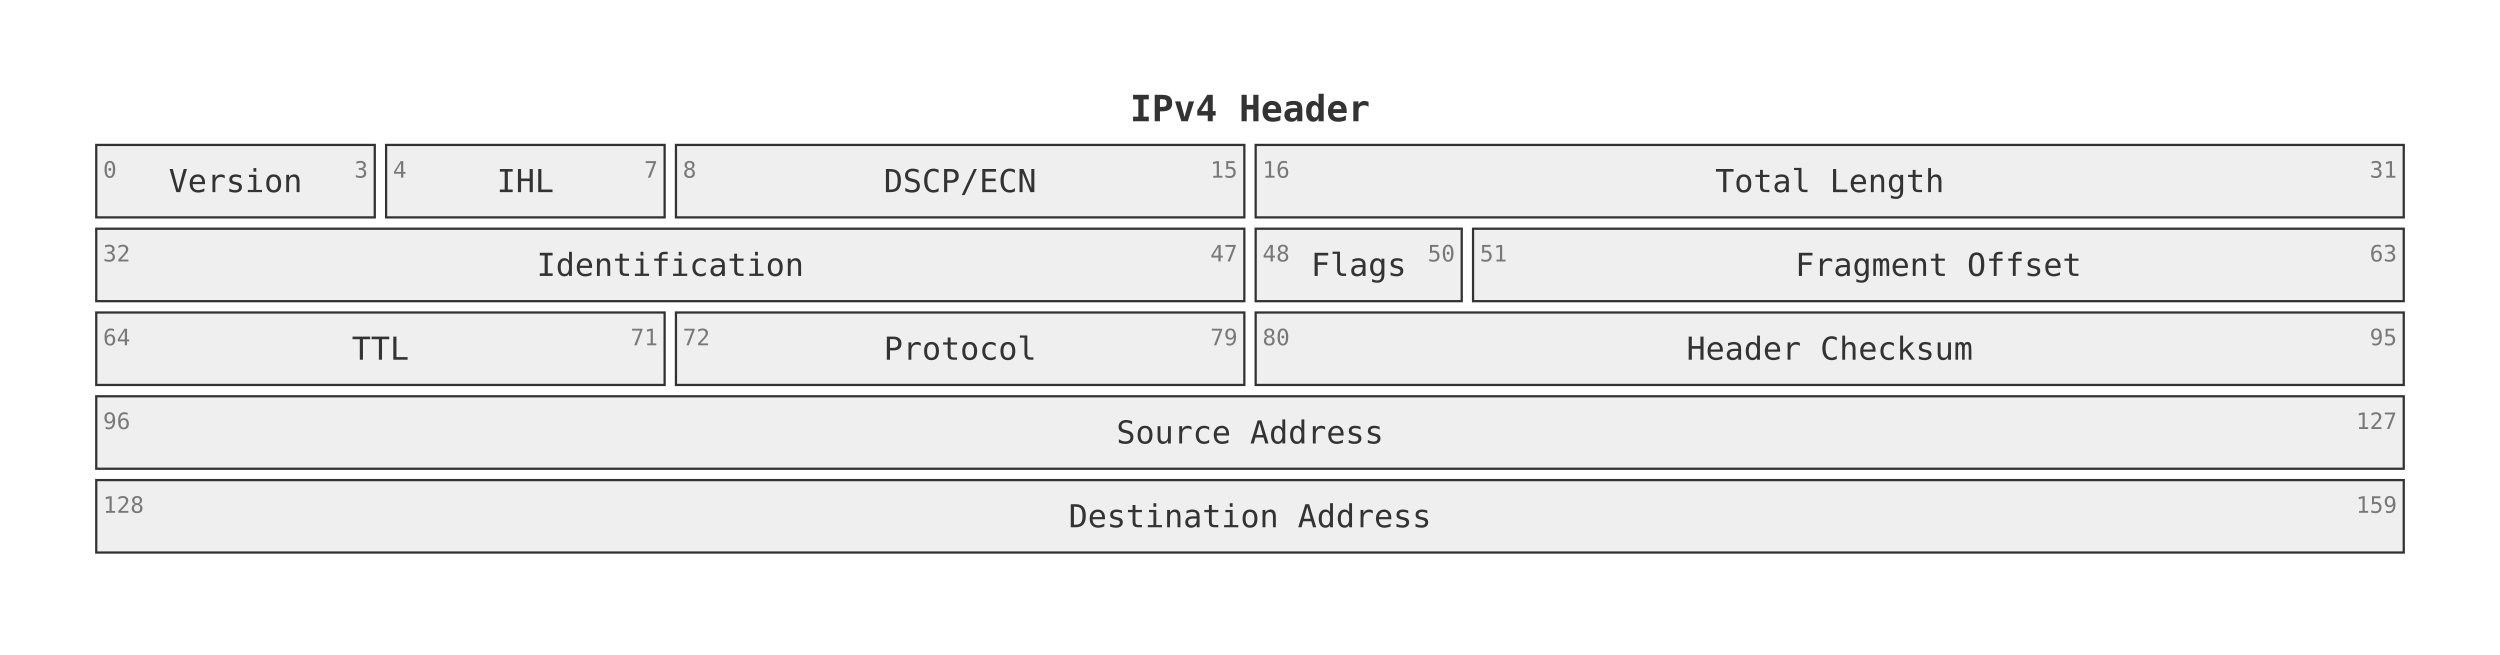
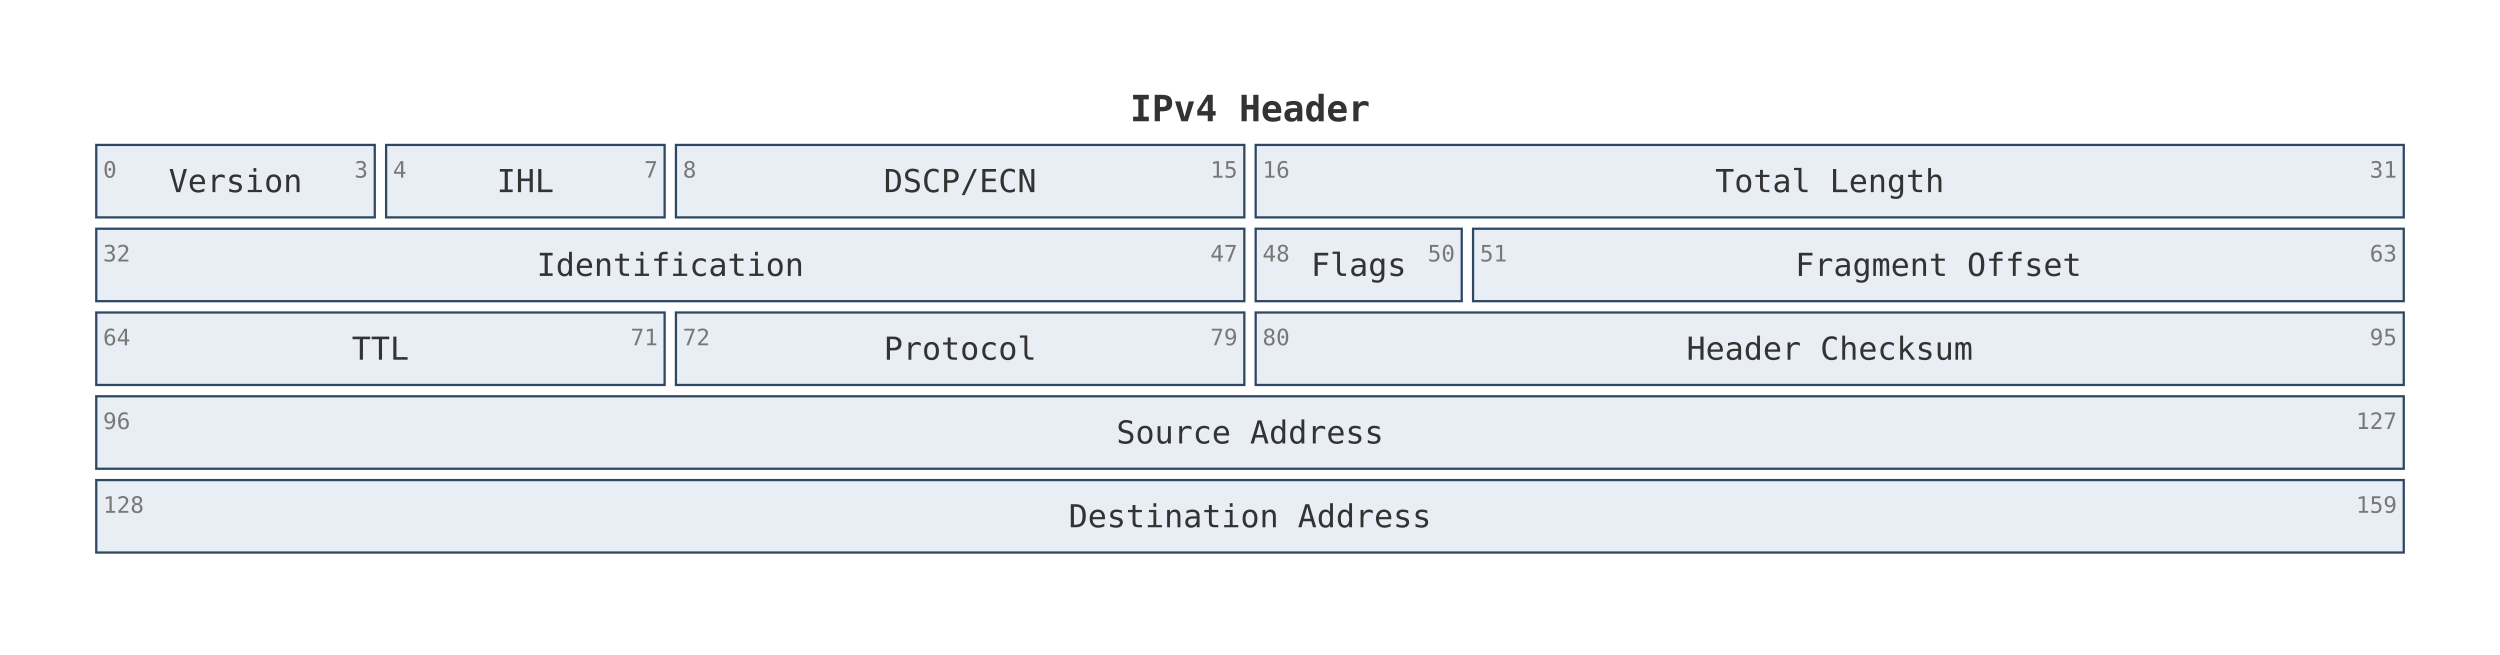
<svg xmlns="http://www.w3.org/2000/svg" viewBox="0 0 1104 289" width="1104" height="289">
  <g transform="translate(20, 20)">
    <text x="532" y="28" text-anchor="middle" dominant-baseline="central" font-size="16px" font-family="'Intel One Mono', 'SF Mono', 'Cascadia Code', 'JetBrains Mono', 'Fira Code', 'Consolas', 'Menlo', monospace" fill="#333333" font-weight="bold">IPv4 Header</text>
-     <rect x="22.5" y="44" width="123" height="32" fill="#efefef" stroke="#333333" stroke-width="1" />
+     <rect x="22.5" y="44" width="123" height="32" fill="#e9eef4" stroke="#2e4864" stroke-width="1" />
    <text x="84" y="60" text-anchor="middle" dominant-baseline="central" font-size="14px" font-family="'Intel One Mono', 'SF Mono', 'Cascadia Code', 'JetBrains Mono', 'Fira Code', 'Consolas', 'Menlo', monospace" fill="#333333">Version</text>
    <text x="25.5" y="55" text-anchor="start" dominant-baseline="central" font-size="10px" font-family="'Intel One Mono', 'SF Mono', 'Cascadia Code', 'JetBrains Mono', 'Fira Code', 'Consolas', 'Menlo', monospace" fill="#787878">0</text>
    <text x="142.5" y="55" text-anchor="end" dominant-baseline="central" font-size="10px" font-family="'Intel One Mono', 'SF Mono', 'Cascadia Code', 'JetBrains Mono', 'Fira Code', 'Consolas', 'Menlo', monospace" fill="#787878">3</text>
-     <rect x="150.5" y="44" width="123" height="32" fill="#efefef" stroke="#333333" stroke-width="1" />
+     <rect x="150.5" y="44" width="123" height="32" fill="#e9eef4" stroke="#2e4864" stroke-width="1" />
    <text x="212" y="60" text-anchor="middle" dominant-baseline="central" font-size="14px" font-family="'Intel One Mono', 'SF Mono', 'Cascadia Code', 'JetBrains Mono', 'Fira Code', 'Consolas', 'Menlo', monospace" fill="#333333">IHL</text>
    <text x="153.5" y="55" text-anchor="start" dominant-baseline="central" font-size="10px" font-family="'Intel One Mono', 'SF Mono', 'Cascadia Code', 'JetBrains Mono', 'Fira Code', 'Consolas', 'Menlo', monospace" fill="#787878">4</text>
    <text x="270.5" y="55" text-anchor="end" dominant-baseline="central" font-size="10px" font-family="'Intel One Mono', 'SF Mono', 'Cascadia Code', 'JetBrains Mono', 'Fira Code', 'Consolas', 'Menlo', monospace" fill="#787878">7</text>
-     <rect x="278.5" y="44" width="251" height="32" fill="#efefef" stroke="#333333" stroke-width="1" />
+     <rect x="278.5" y="44" width="251" height="32" fill="#e9eef4" stroke="#2e4864" stroke-width="1" />
    <text x="404" y="60" text-anchor="middle" dominant-baseline="central" font-size="14px" font-family="'Intel One Mono', 'SF Mono', 'Cascadia Code', 'JetBrains Mono', 'Fira Code', 'Consolas', 'Menlo', monospace" fill="#333333">DSCP/ECN</text>
    <text x="281.5" y="55" text-anchor="start" dominant-baseline="central" font-size="10px" font-family="'Intel One Mono', 'SF Mono', 'Cascadia Code', 'JetBrains Mono', 'Fira Code', 'Consolas', 'Menlo', monospace" fill="#787878">8</text>
    <text x="526.5" y="55" text-anchor="end" dominant-baseline="central" font-size="10px" font-family="'Intel One Mono', 'SF Mono', 'Cascadia Code', 'JetBrains Mono', 'Fira Code', 'Consolas', 'Menlo', monospace" fill="#787878">15</text>
-     <rect x="534.5" y="44" width="507" height="32" fill="#efefef" stroke="#333333" stroke-width="1" />
+     <rect x="534.5" y="44" width="507" height="32" fill="#e9eef4" stroke="#2e4864" stroke-width="1" />
    <text x="788" y="60" text-anchor="middle" dominant-baseline="central" font-size="14px" font-family="'Intel One Mono', 'SF Mono', 'Cascadia Code', 'JetBrains Mono', 'Fira Code', 'Consolas', 'Menlo', monospace" fill="#333333">Total Length</text>
    <text x="537.5" y="55" text-anchor="start" dominant-baseline="central" font-size="10px" font-family="'Intel One Mono', 'SF Mono', 'Cascadia Code', 'JetBrains Mono', 'Fira Code', 'Consolas', 'Menlo', monospace" fill="#787878">16</text>
    <text x="1038.5" y="55" text-anchor="end" dominant-baseline="central" font-size="10px" font-family="'Intel One Mono', 'SF Mono', 'Cascadia Code', 'JetBrains Mono', 'Fira Code', 'Consolas', 'Menlo', monospace" fill="#787878">31</text>
-     <rect x="22.5" y="81" width="507" height="32" fill="#efefef" stroke="#333333" stroke-width="1" />
+     <rect x="22.5" y="81" width="507" height="32" fill="#e9eef4" stroke="#2e4864" stroke-width="1" />
    <text x="276" y="97" text-anchor="middle" dominant-baseline="central" font-size="14px" font-family="'Intel One Mono', 'SF Mono', 'Cascadia Code', 'JetBrains Mono', 'Fira Code', 'Consolas', 'Menlo', monospace" fill="#333333">Identification</text>
    <text x="25.5" y="92" text-anchor="start" dominant-baseline="central" font-size="10px" font-family="'Intel One Mono', 'SF Mono', 'Cascadia Code', 'JetBrains Mono', 'Fira Code', 'Consolas', 'Menlo', monospace" fill="#787878">32</text>
    <text x="526.5" y="92" text-anchor="end" dominant-baseline="central" font-size="10px" font-family="'Intel One Mono', 'SF Mono', 'Cascadia Code', 'JetBrains Mono', 'Fira Code', 'Consolas', 'Menlo', monospace" fill="#787878">47</text>
-     <rect x="534.5" y="81" width="91" height="32" fill="#efefef" stroke="#333333" stroke-width="1" />
+     <rect x="534.5" y="81" width="91" height="32" fill="#e9eef4" stroke="#2e4864" stroke-width="1" />
    <text x="580" y="97" text-anchor="middle" dominant-baseline="central" font-size="14px" font-family="'Intel One Mono', 'SF Mono', 'Cascadia Code', 'JetBrains Mono', 'Fira Code', 'Consolas', 'Menlo', monospace" fill="#333333">Flags</text>
    <text x="537.5" y="92" text-anchor="start" dominant-baseline="central" font-size="10px" font-family="'Intel One Mono', 'SF Mono', 'Cascadia Code', 'JetBrains Mono', 'Fira Code', 'Consolas', 'Menlo', monospace" fill="#787878">48</text>
    <text x="622.5" y="92" text-anchor="end" dominant-baseline="central" font-size="10px" font-family="'Intel One Mono', 'SF Mono', 'Cascadia Code', 'JetBrains Mono', 'Fira Code', 'Consolas', 'Menlo', monospace" fill="#787878">50</text>
-     <rect x="630.5" y="81" width="411" height="32" fill="#efefef" stroke="#333333" stroke-width="1" />
+     <rect x="630.5" y="81" width="411" height="32" fill="#e9eef4" stroke="#2e4864" stroke-width="1" />
    <text x="836" y="97" text-anchor="middle" dominant-baseline="central" font-size="14px" font-family="'Intel One Mono', 'SF Mono', 'Cascadia Code', 'JetBrains Mono', 'Fira Code', 'Consolas', 'Menlo', monospace" fill="#333333">Fragment Offset</text>
    <text x="633.5" y="92" text-anchor="start" dominant-baseline="central" font-size="10px" font-family="'Intel One Mono', 'SF Mono', 'Cascadia Code', 'JetBrains Mono', 'Fira Code', 'Consolas', 'Menlo', monospace" fill="#787878">51</text>
    <text x="1038.5" y="92" text-anchor="end" dominant-baseline="central" font-size="10px" font-family="'Intel One Mono', 'SF Mono', 'Cascadia Code', 'JetBrains Mono', 'Fira Code', 'Consolas', 'Menlo', monospace" fill="#787878">63</text>
-     <rect x="22.5" y="118" width="251" height="32" fill="#efefef" stroke="#333333" stroke-width="1" />
+     <rect x="22.5" y="118" width="251" height="32" fill="#e9eef4" stroke="#2e4864" stroke-width="1" />
    <text x="148" y="134" text-anchor="middle" dominant-baseline="central" font-size="14px" font-family="'Intel One Mono', 'SF Mono', 'Cascadia Code', 'JetBrains Mono', 'Fira Code', 'Consolas', 'Menlo', monospace" fill="#333333">TTL</text>
    <text x="25.5" y="129" text-anchor="start" dominant-baseline="central" font-size="10px" font-family="'Intel One Mono', 'SF Mono', 'Cascadia Code', 'JetBrains Mono', 'Fira Code', 'Consolas', 'Menlo', monospace" fill="#787878">64</text>
    <text x="270.5" y="129" text-anchor="end" dominant-baseline="central" font-size="10px" font-family="'Intel One Mono', 'SF Mono', 'Cascadia Code', 'JetBrains Mono', 'Fira Code', 'Consolas', 'Menlo', monospace" fill="#787878">71</text>
-     <rect x="278.5" y="118" width="251" height="32" fill="#efefef" stroke="#333333" stroke-width="1" />
+     <rect x="278.5" y="118" width="251" height="32" fill="#e9eef4" stroke="#2e4864" stroke-width="1" />
    <text x="404" y="134" text-anchor="middle" dominant-baseline="central" font-size="14px" font-family="'Intel One Mono', 'SF Mono', 'Cascadia Code', 'JetBrains Mono', 'Fira Code', 'Consolas', 'Menlo', monospace" fill="#333333">Protocol</text>
    <text x="281.5" y="129" text-anchor="start" dominant-baseline="central" font-size="10px" font-family="'Intel One Mono', 'SF Mono', 'Cascadia Code', 'JetBrains Mono', 'Fira Code', 'Consolas', 'Menlo', monospace" fill="#787878">72</text>
    <text x="526.5" y="129" text-anchor="end" dominant-baseline="central" font-size="10px" font-family="'Intel One Mono', 'SF Mono', 'Cascadia Code', 'JetBrains Mono', 'Fira Code', 'Consolas', 'Menlo', monospace" fill="#787878">79</text>
-     <rect x="534.5" y="118" width="507" height="32" fill="#efefef" stroke="#333333" stroke-width="1" />
+     <rect x="534.5" y="118" width="507" height="32" fill="#e9eef4" stroke="#2e4864" stroke-width="1" />
    <text x="788" y="134" text-anchor="middle" dominant-baseline="central" font-size="14px" font-family="'Intel One Mono', 'SF Mono', 'Cascadia Code', 'JetBrains Mono', 'Fira Code', 'Consolas', 'Menlo', monospace" fill="#333333">Header Checksum</text>
    <text x="537.5" y="129" text-anchor="start" dominant-baseline="central" font-size="10px" font-family="'Intel One Mono', 'SF Mono', 'Cascadia Code', 'JetBrains Mono', 'Fira Code', 'Consolas', 'Menlo', monospace" fill="#787878">80</text>
    <text x="1038.5" y="129" text-anchor="end" dominant-baseline="central" font-size="10px" font-family="'Intel One Mono', 'SF Mono', 'Cascadia Code', 'JetBrains Mono', 'Fira Code', 'Consolas', 'Menlo', monospace" fill="#787878">95</text>
-     <rect x="22.5" y="155" width="1019" height="32" fill="#efefef" stroke="#333333" stroke-width="1" />
+     <rect x="22.5" y="155" width="1019" height="32" fill="#e9eef4" stroke="#2e4864" stroke-width="1" />
    <text x="532" y="171" text-anchor="middle" dominant-baseline="central" font-size="14px" font-family="'Intel One Mono', 'SF Mono', 'Cascadia Code', 'JetBrains Mono', 'Fira Code', 'Consolas', 'Menlo', monospace" fill="#333333">Source Address</text>
    <text x="25.5" y="166" text-anchor="start" dominant-baseline="central" font-size="10px" font-family="'Intel One Mono', 'SF Mono', 'Cascadia Code', 'JetBrains Mono', 'Fira Code', 'Consolas', 'Menlo', monospace" fill="#787878">96</text>
    <text x="1038.5" y="166" text-anchor="end" dominant-baseline="central" font-size="10px" font-family="'Intel One Mono', 'SF Mono', 'Cascadia Code', 'JetBrains Mono', 'Fira Code', 'Consolas', 'Menlo', monospace" fill="#787878">127</text>
-     <rect x="22.5" y="192" width="1019" height="32" fill="#efefef" stroke="#333333" stroke-width="1" />
+     <rect x="22.5" y="192" width="1019" height="32" fill="#e9eef4" stroke="#2e4864" stroke-width="1" />
    <text x="532" y="208" text-anchor="middle" dominant-baseline="central" font-size="14px" font-family="'Intel One Mono', 'SF Mono', 'Cascadia Code', 'JetBrains Mono', 'Fira Code', 'Consolas', 'Menlo', monospace" fill="#333333">Destination Address</text>
    <text x="25.5" y="203" text-anchor="start" dominant-baseline="central" font-size="10px" font-family="'Intel One Mono', 'SF Mono', 'Cascadia Code', 'JetBrains Mono', 'Fira Code', 'Consolas', 'Menlo', monospace" fill="#787878">128</text>
    <text x="1038.5" y="203" text-anchor="end" dominant-baseline="central" font-size="10px" font-family="'Intel One Mono', 'SF Mono', 'Cascadia Code', 'JetBrains Mono', 'Fira Code', 'Consolas', 'Menlo', monospace" fill="#787878">159</text>
  </g>
</svg>
